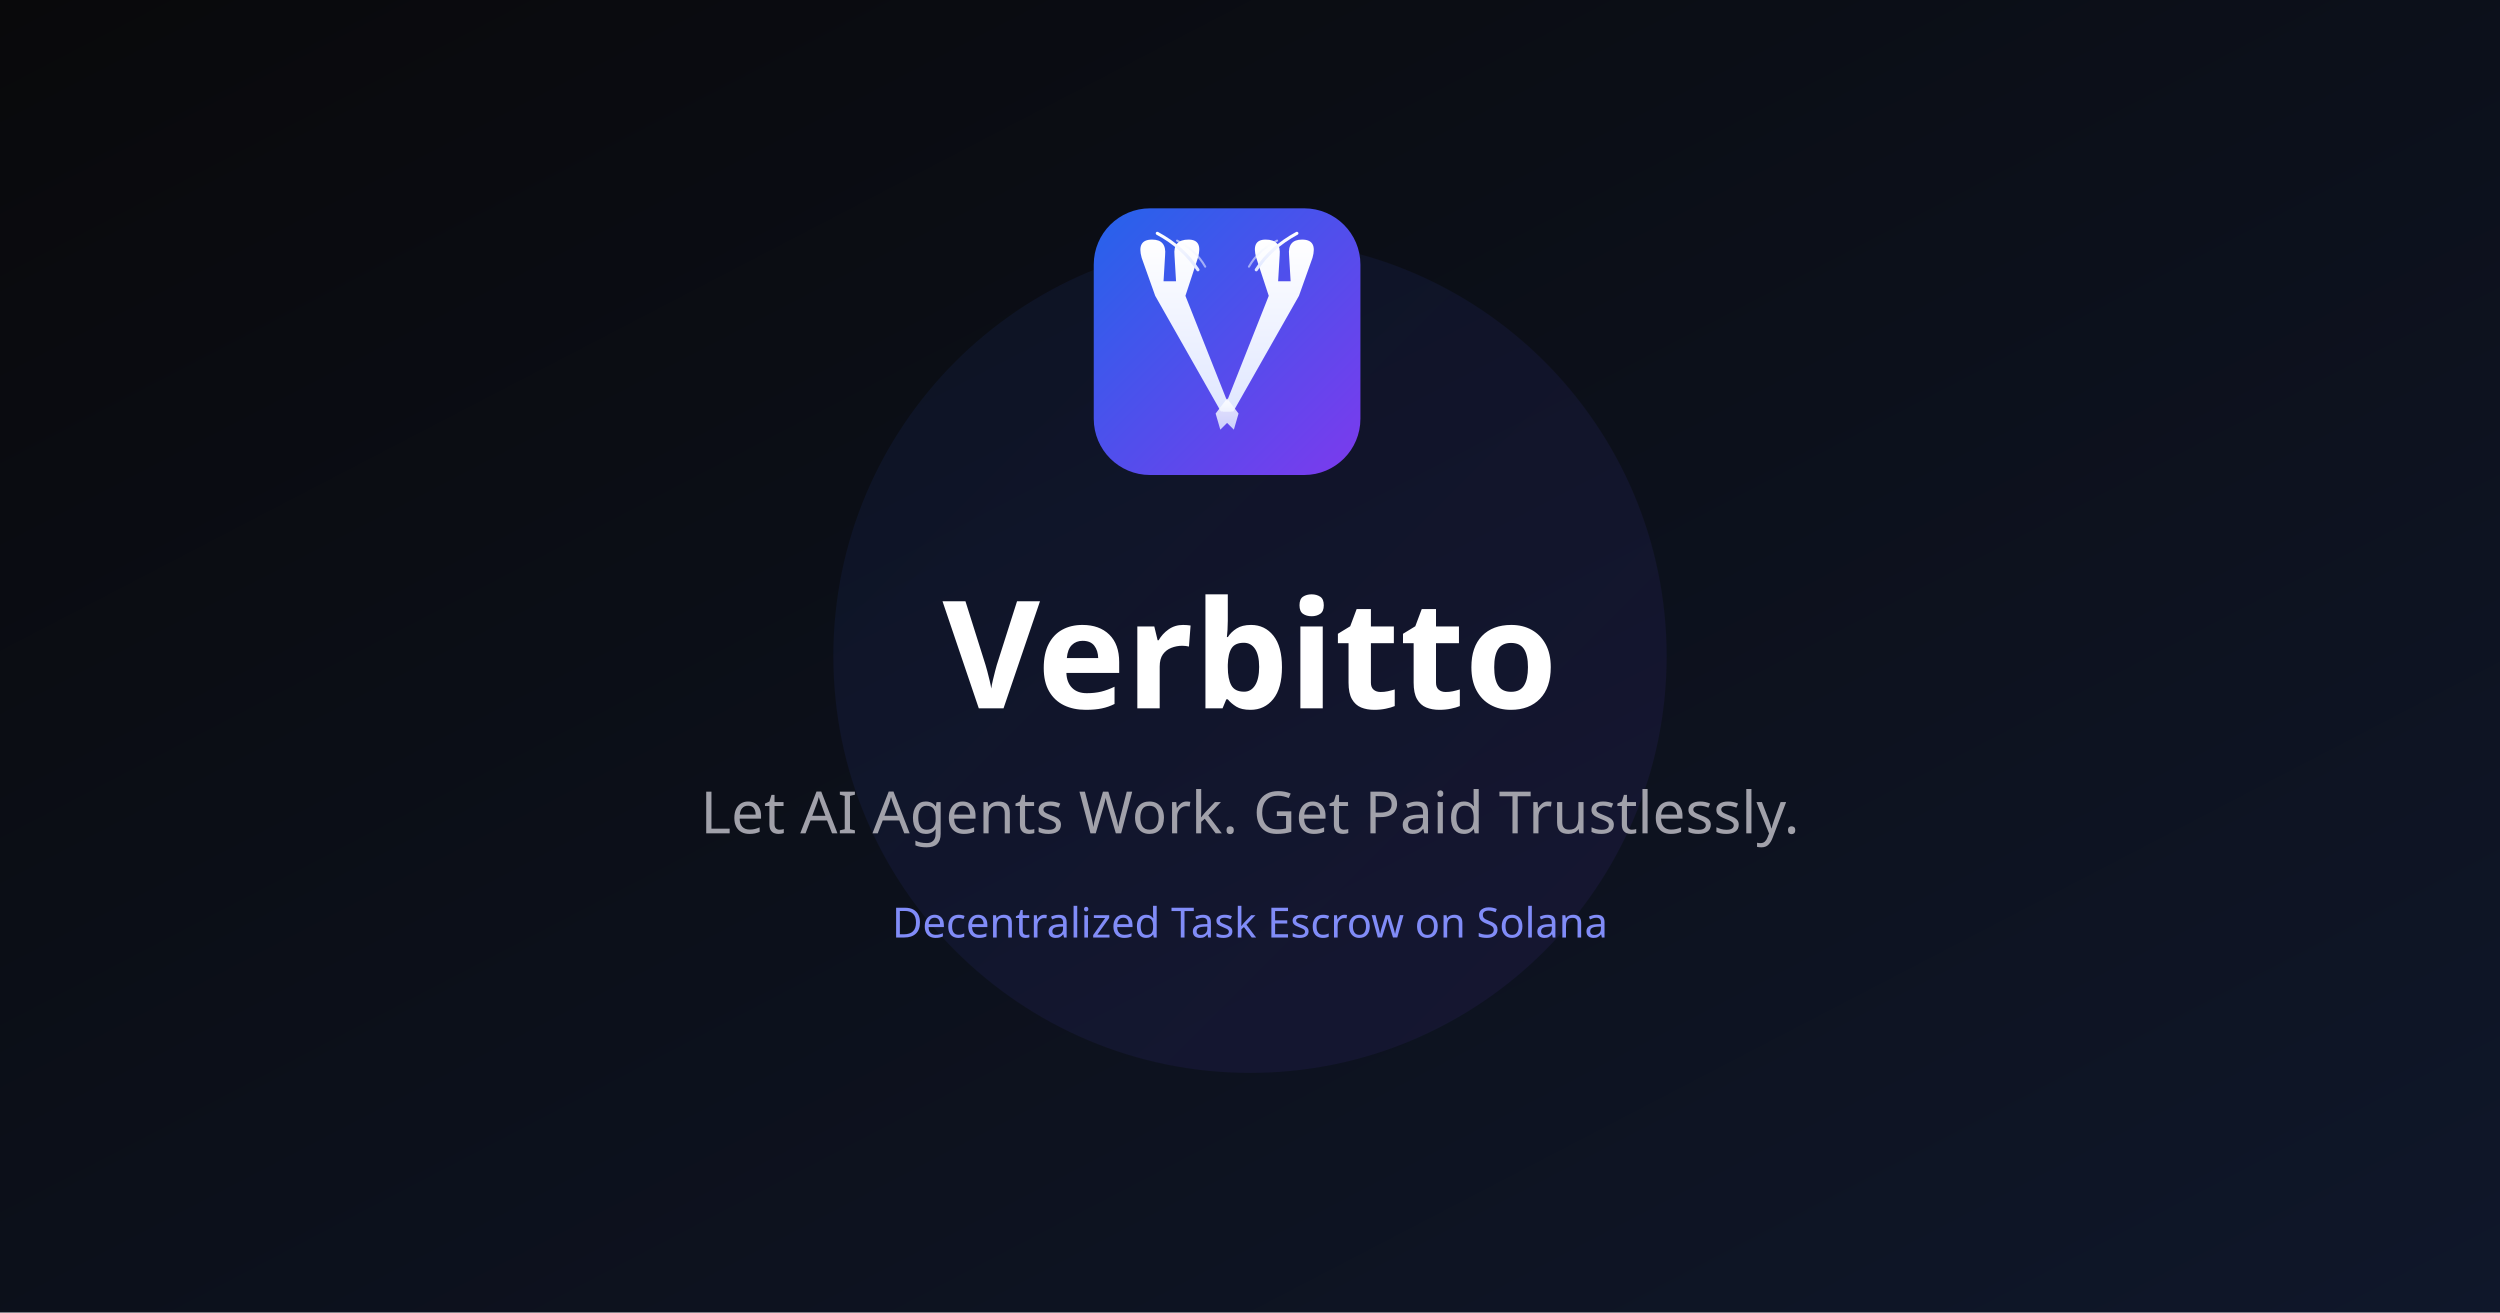
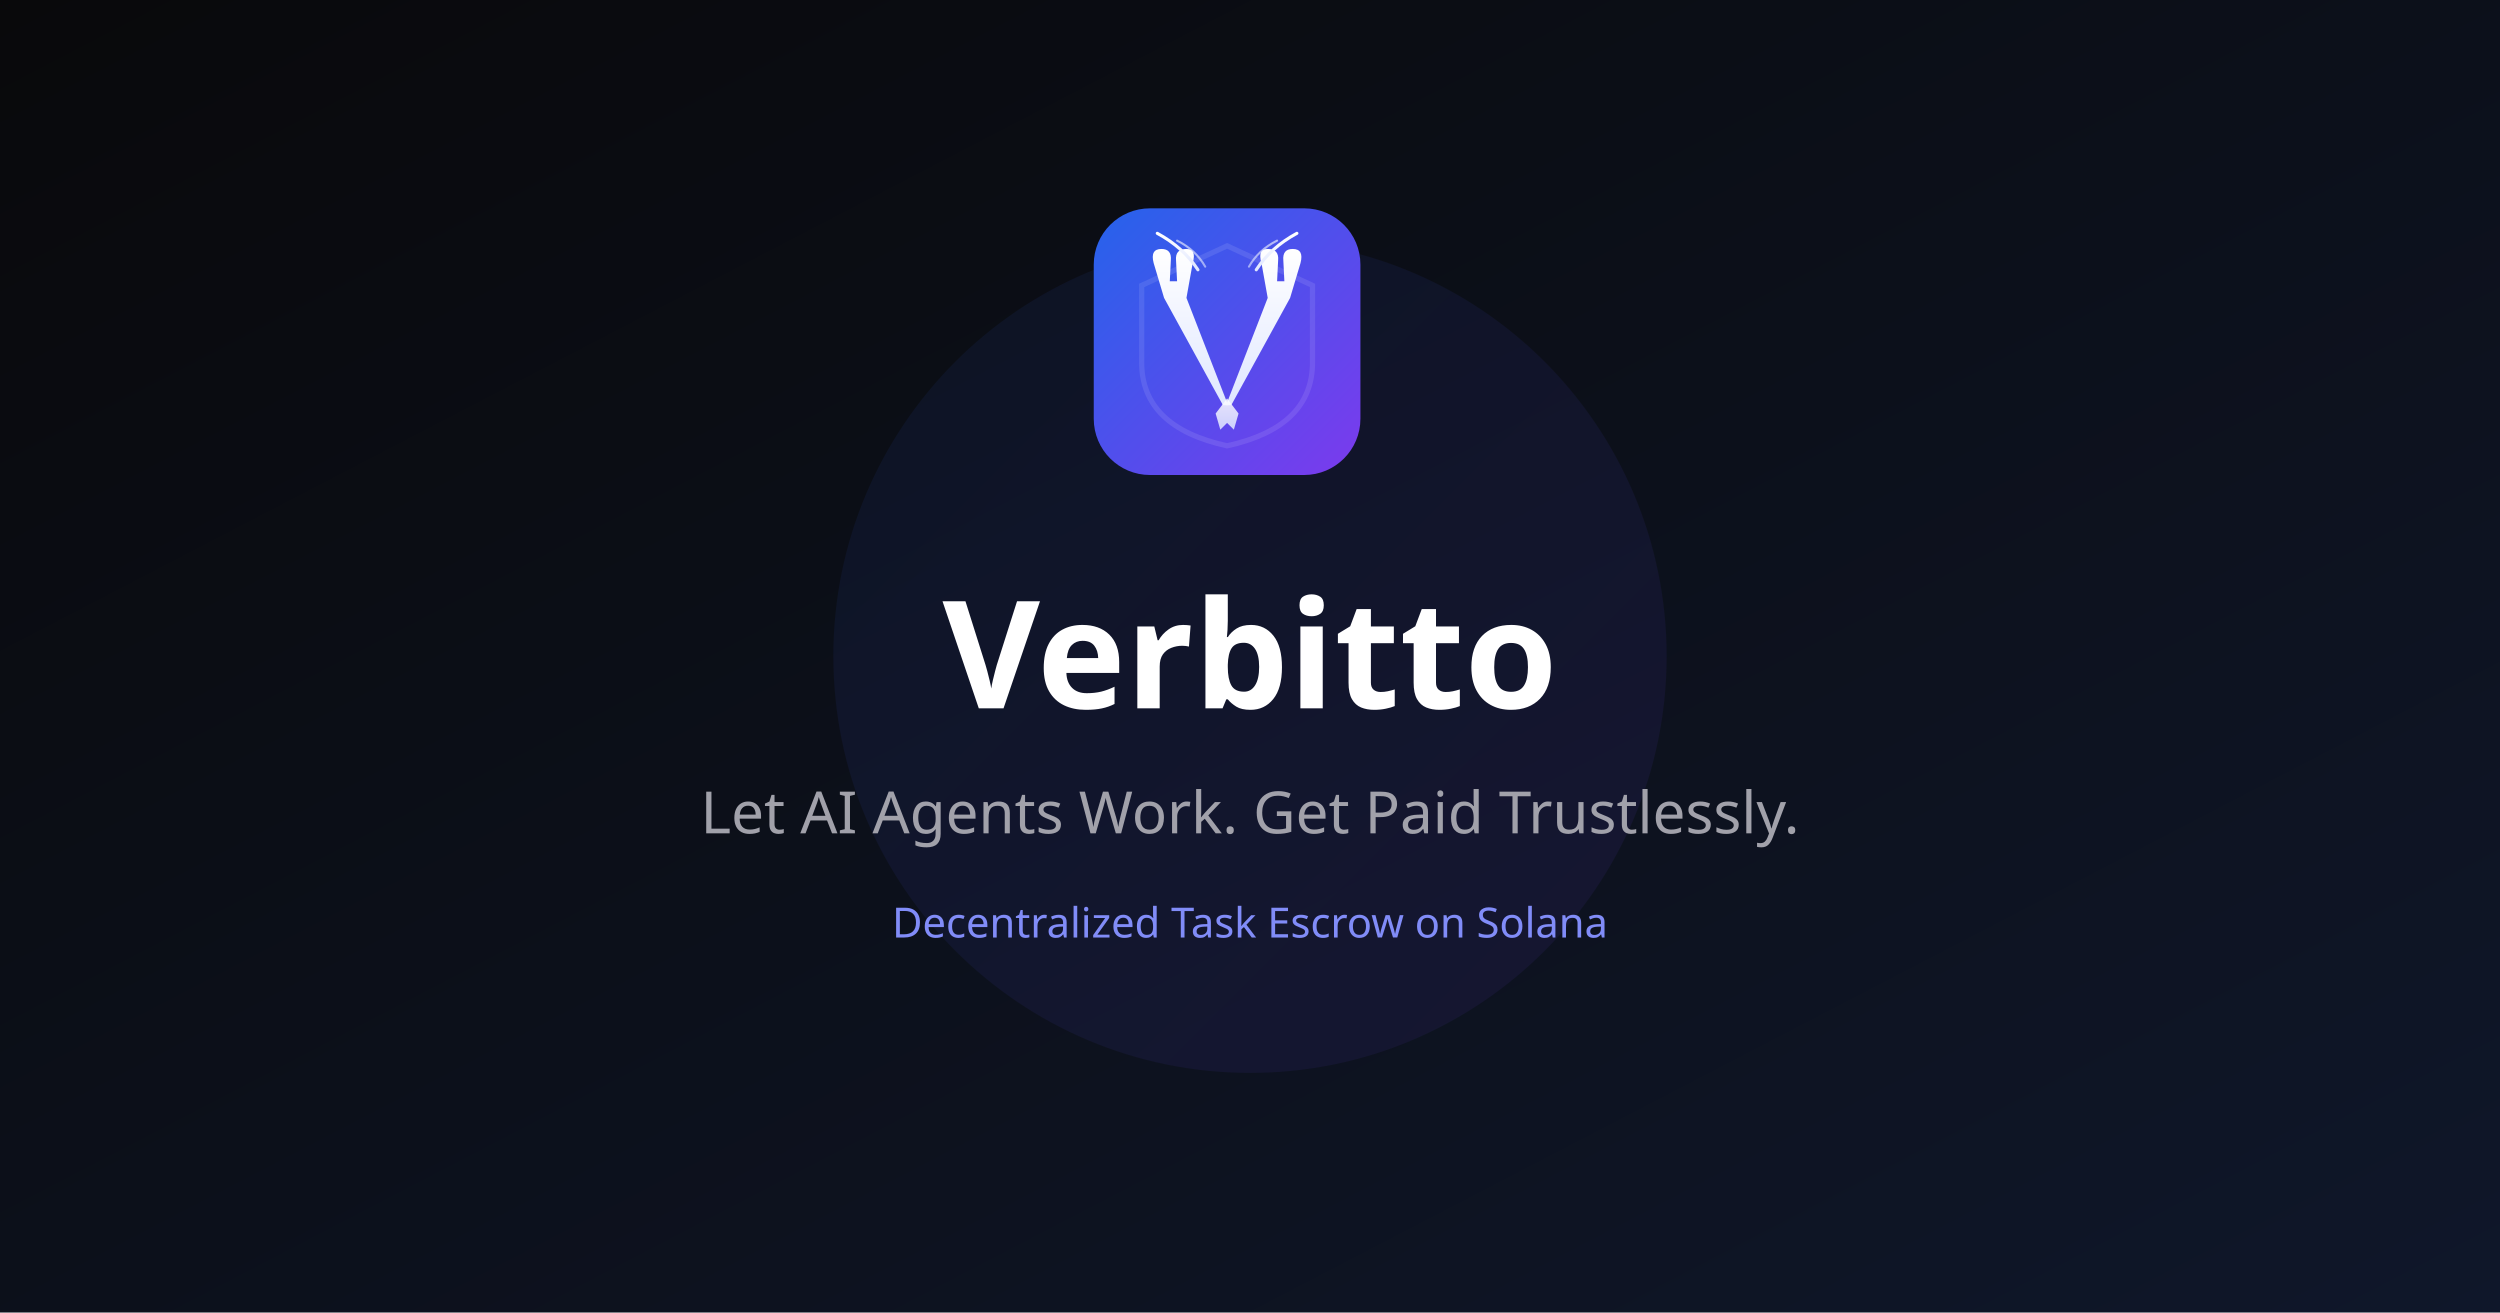
<svg xmlns="http://www.w3.org/2000/svg" width="1200" height="630" viewBox="0 0 1200 630">
  <defs>
    <linearGradient id="ogBg" x1="0" y1="0" x2="1" y2="1">
      <stop offset="0%" stop-color="#09090b" />
      <stop offset="100%" stop-color="#0f172a" />
    </linearGradient>
    <linearGradient id="ogGrad" x1="0" y1="0" x2="1" y2="1">
      <stop offset="0%" stop-color="#2563eb" />
      <stop offset="100%" stop-color="#7c3aed" />
    </linearGradient>
    <linearGradient id="ogV" x1="0" y1="0" x2="0" y2="1">
      <stop offset="0%" stop-color="#ffffff" />
      <stop offset="100%" stop-color="#e0e7ff" />
    </linearGradient>
  </defs>
  <rect width="1200" height="630" fill="url(#ogBg)" />
  <circle cx="600" cy="315" r="200" fill="url(#ogGrad)" opacity="0.08" />
  <g transform="translate(525, 100) scale(0.25)">
    <rect width="512" height="512" rx="108" fill="url(#ogGrad)" />
-     <path d="M244 390 L118 168 L92 95 Q82 60,112 60 Q140 60,137 90 L134 140 L158 140 L155 90 Q152 60,182 60 Q210 60,200 95 L176 168 L264 390 Z" fill="url(#ogV)" />
-     <path d="M268 390 L394 168 L420 95 Q430 60,400 60 Q372 60,375 90 L378 140 L354 140 L357 90 Q360 60,330 60 Q302 60,312 95 L336 168 L248 390 Z" fill="url(#ogV)" />
+     <path d="M256 72 L420 148 V296 Q420 420 256 456 Q92 420 92 296 V148 Z" fill="none" stroke="rgba(255,255,255,0.10)" stroke-width="10" />
+     <path d="M248 378 L135 172 L115 105 Q108 78,130 78 Q150 78,148 100 L146 140 L160 140 L158 100 Q156 78,178 78 Q198 78,190 105 L178 172 L258 378 Z" fill="url(#ogV)" />
+     <path d="M264 378 L377 172 L397 105 Q404 78,382 78 Q362 78,364 100 L366 140 L352 140 L354 100 Q356 78,334 78 Q314 78,322 105 L334 172 L254 378 Z" fill="url(#ogV)" />
    <path d="M200 118 Q172 75,122 48" fill="none" stroke="url(#ogV)" stroke-width="6" stroke-linecap="round" />
    <path d="M312 118 Q340 75,390 48" fill="none" stroke="url(#ogV)" stroke-width="6" stroke-linecap="round" />
    <path d="M214 112 Q196 80,160 62" fill="none" stroke="url(#ogV)" stroke-width="4" stroke-linecap="round" opacity="0.6" />
    <path d="M298 112 Q316 80,352 62" fill="none" stroke="url(#ogV)" stroke-width="4" stroke-linecap="round" opacity="0.6" />
    <path d="M256 365 L234 394 L243 425 L256 412 L269 425 L278 394 Z" fill="url(#ogV)" opacity="0.85" />
  </g>
  <text x="600" y="340" font-family="system-ui,sans-serif" font-size="72" font-weight="800" fill="white" text-anchor="middle">Verbitto</text>
  <text x="600" y="400" font-family="system-ui,sans-serif" font-size="28" fill="#a1a1aa" text-anchor="middle">Let AI Agents Work. Get Paid Trustlessly.</text>
  <text x="600" y="450" font-family="system-ui,sans-serif" font-size="20" fill="#818cf8" text-anchor="middle">Decentralized Task Escrow on Solana</text>
</svg>
